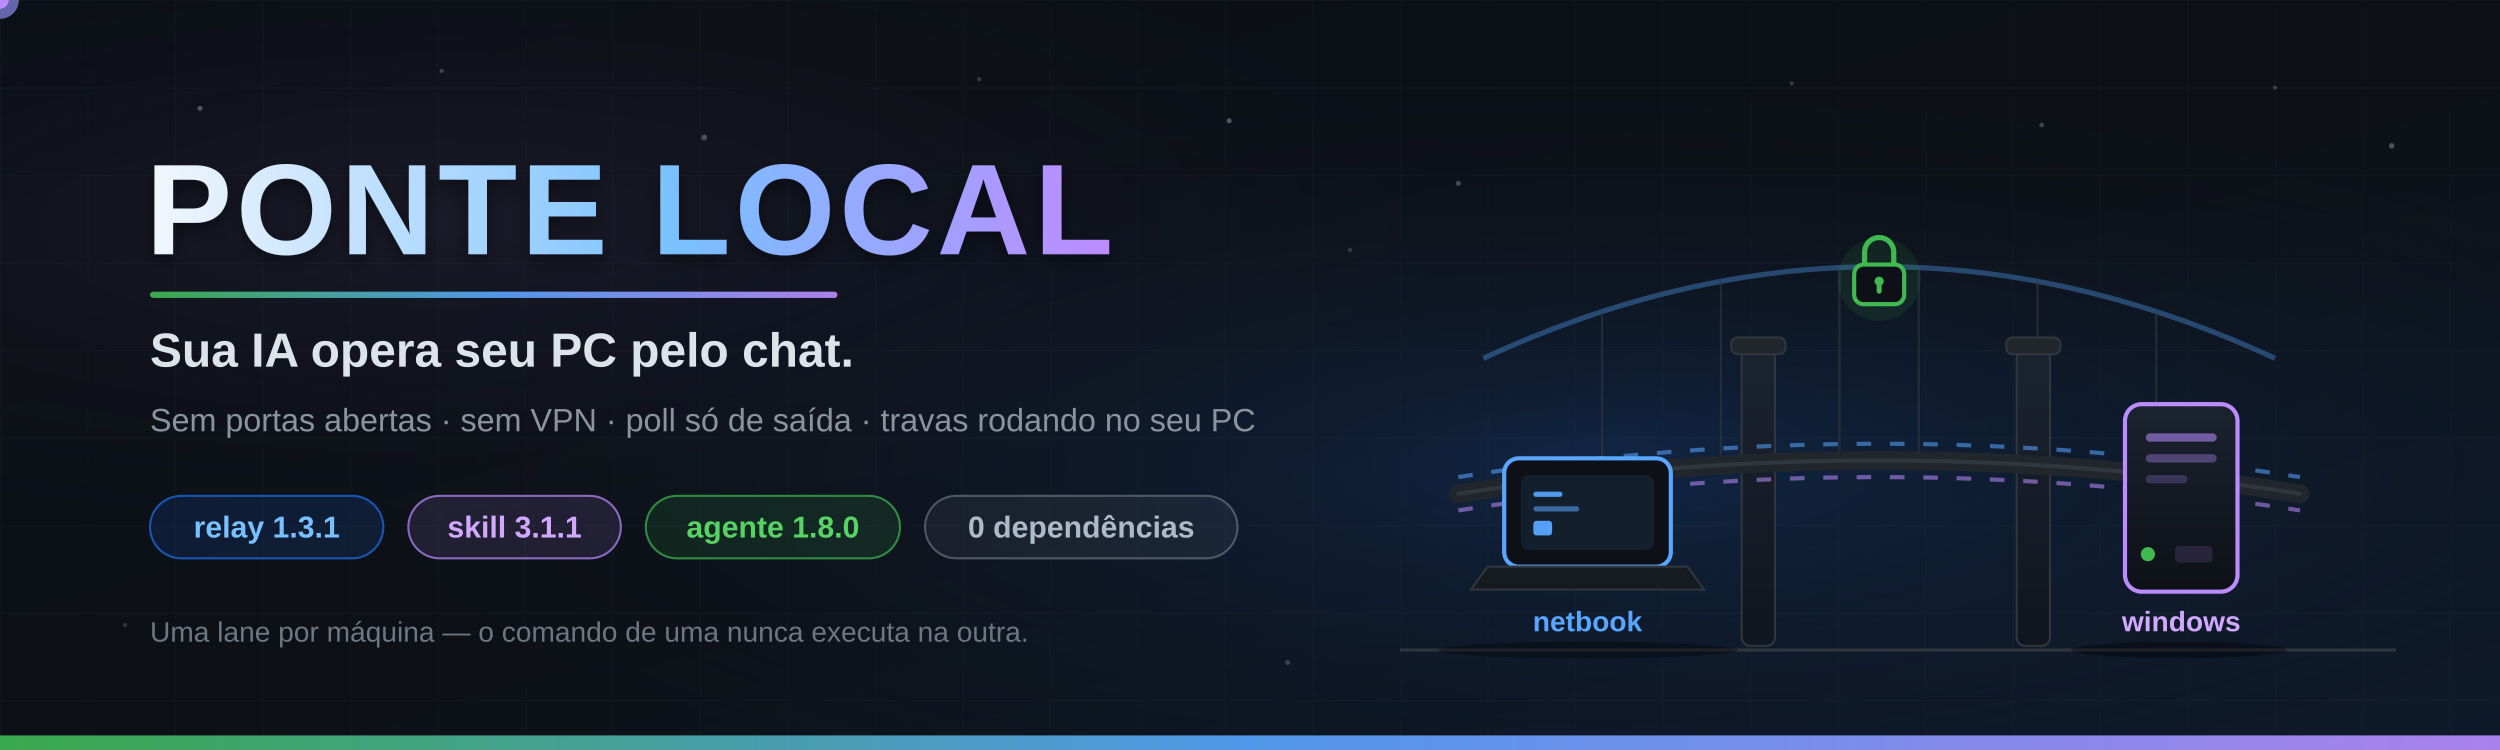
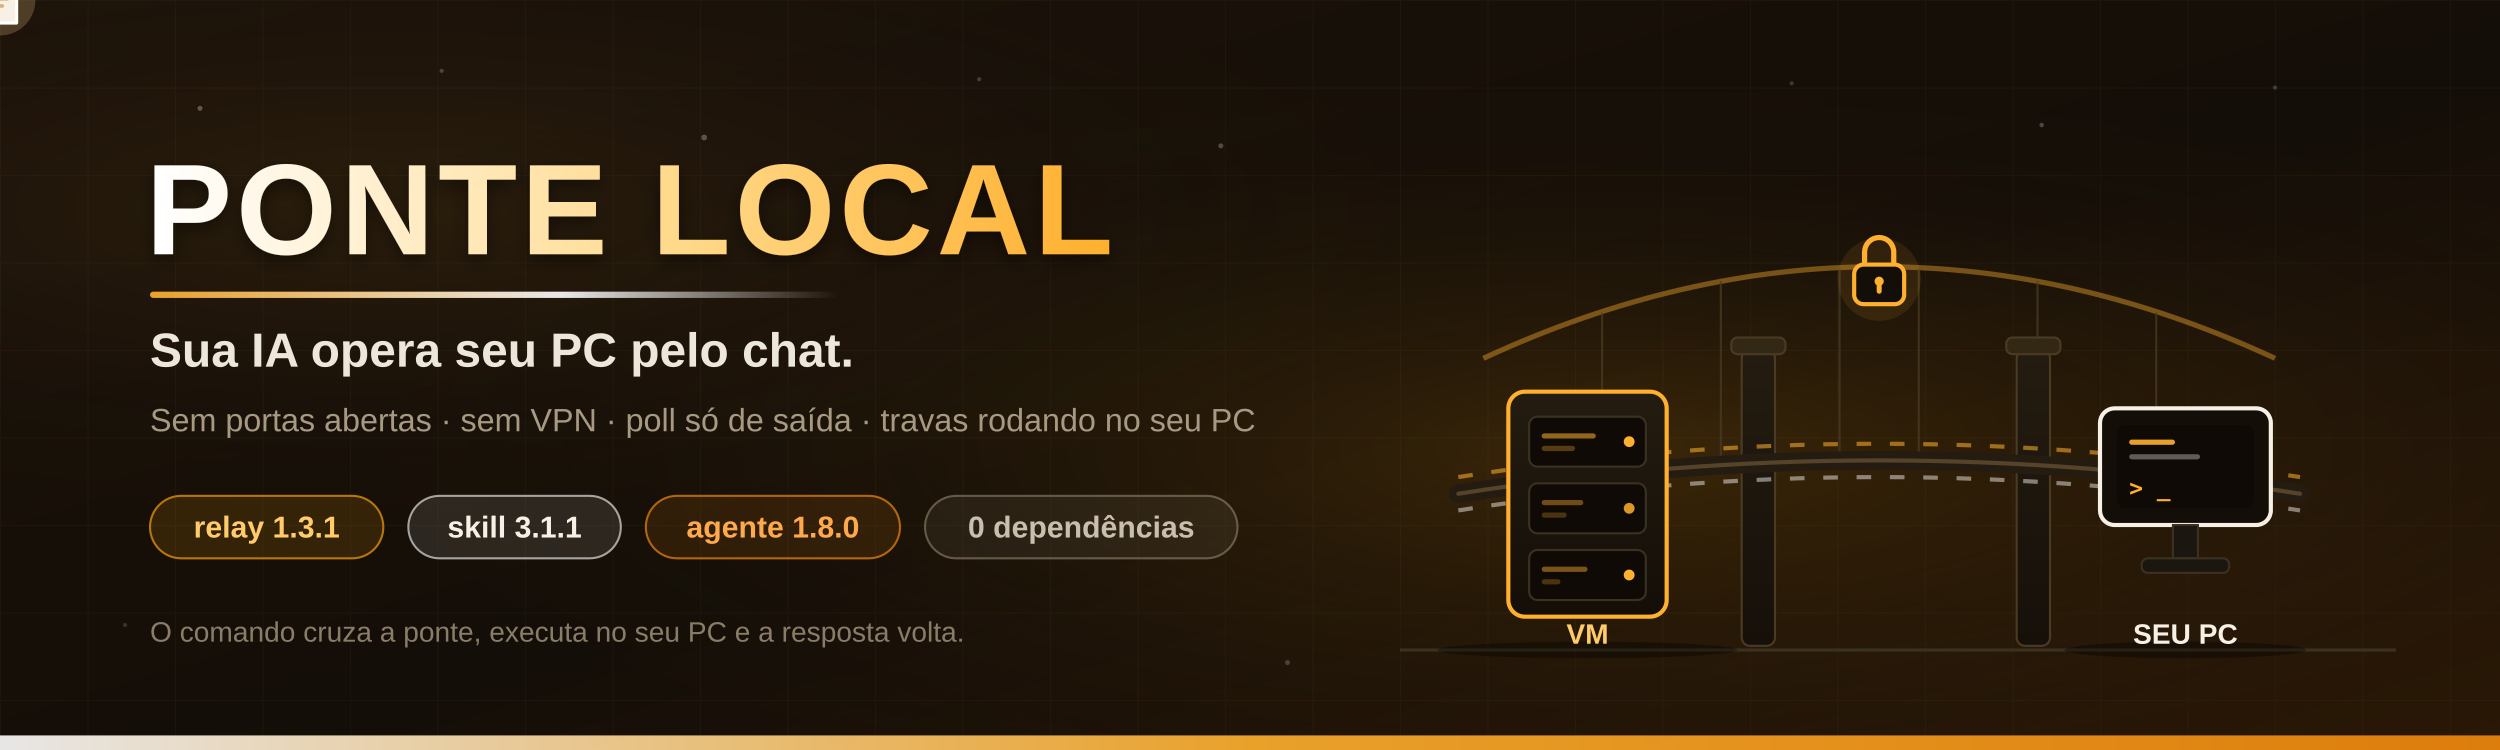
<svg xmlns="http://www.w3.org/2000/svg" xmlns:xlink="http://www.w3.org/1999/xlink" width="1200" height="360" viewBox="0 0 1200 360" role="img" aria-label="Ponte Local — sua IA opera seu PC pelo chat">
  <defs>
    <linearGradient id="bg" x1="0" y1="0" x2="1" y2="1">
-       <stop offset="0%" stop-color="#0b0f16" />
-       <stop offset="55%" stop-color="#0d1117" />
-       <stop offset="100%" stop-color="#0e1a2b" />
+       <stop offset="0%" stop-color="#1b1209" />
+       <stop offset="55%" stop-color="#140e08" />
+       <stop offset="100%" stop-color="#2a1806" />
    </linearGradient>
-     <radialGradient id="glowPonte" cx="64%" cy="62%" r="52%">
-       <stop offset="0%" stop-color="#1f6feb" stop-opacity="0.20" />
-       <stop offset="100%" stop-color="#0d1117" stop-opacity="0" />
+     <radialGradient id="brilhoPonte" cx="64%" cy="60%" r="52%">
+       <stop offset="0%" stop-color="#f59e0b" stop-opacity="0.16" />
+       <stop offset="100%" stop-color="#140e08" stop-opacity="0" />
    </radialGradient>
-     <radialGradient id="glowTexto" cx="18%" cy="30%" r="45%">
-       <stop offset="0%" stop-color="#bc8cff" stop-opacity="0.08" />
-       <stop offset="100%" stop-color="#0d1117" stop-opacity="0" />
+     <radialGradient id="brilhoTexto" cx="16%" cy="28%" r="45%">
+       <stop offset="0%" stop-color="#ffb02e" stop-opacity="0.08" />
+       <stop offset="100%" stop-color="#140e08" stop-opacity="0" />
    </radialGradient>
    <linearGradient id="titulo" x1="0" y1="0" x2="1" y2="0">
-       <stop offset="0%" stop-color="#f0f6fc" />
-       <stop offset="55%" stop-color="#79c0ff" />
-       <stop offset="100%" stop-color="#bc8cff" />
+       <stop offset="0%" stop-color="#ffffff" />
+       <stop offset="55%" stop-color="#ffd98a" />
+       <stop offset="100%" stop-color="#ffb02e" />
    </linearGradient>
    <linearGradient id="traco" x1="0" y1="0" x2="1" y2="0">
-       <stop offset="0%" stop-color="#3fb950" />
-       <stop offset="50%" stop-color="#58a6ff" />
-       <stop offset="100%" stop-color="#bc8cff" />
-       <stop offset="100%" stop-color="#bc8cff" stop-opacity="0" />
+       <stop offset="0%" stop-color="#ffb02e" />
+       <stop offset="60%" stop-color="#ffffff" />
+       <stop offset="100%" stop-color="#ffffff" stop-opacity="0" />
    </linearGradient>
    <linearGradient id="deckGrad" x1="0" y1="0" x2="1" y2="0">
-       <stop offset="0%" stop-color="#3fb950" />
-       <stop offset="50%" stop-color="#58a6ff" />
-       <stop offset="100%" stop-color="#bc8cff" />
-     </linearGradient>
-     <linearGradient id="torreGrad" x1="0" y1="0" x2="0" y2="1">
-       <stop offset="0%" stop-color="#1b2330" />
-       <stop offset="100%" stop-color="#0d1117" />
+       <stop offset="0%" stop-color="#ffffff" />
+       <stop offset="50%" stop-color="#ffb02e" />
+       <stop offset="100%" stop-color="#f0880c" />
    </linearGradient>
    <linearGradient id="pilarGrad" x1="0" y1="0" x2="0" y2="1">
-       <stop offset="0%" stop-color="#1b2330" />
-       <stop offset="100%" stop-color="#10161f" />
+       <stop offset="0%" stop-color="#241c10" />
+       <stop offset="100%" stop-color="#16100a" />
+     </linearGradient>
+     <linearGradient id="rackGrad" x1="0" y1="0" x2="0" y2="1">
+       <stop offset="0%" stop-color="#241c10" />
+       <stop offset="100%" stop-color="#140e08" />
    </linearGradient>
    <pattern id="grid" width="42" height="42" patternUnits="userSpaceOnUse">
-       <path d="M42 0H0V42" fill="none" stroke="#30363d" stroke-opacity="0.16" stroke-width="1" />
+       <path d="M42 0H0V42" fill="none" stroke="#504027" stroke-opacity="0.14" stroke-width="1" />
    </pattern>
    <filter id="sombraTitulo" x="-10%" y="-10%" width="120%" height="130%">
      <feDropShadow dx="0" dy="3" stdDeviation="4" flood-color="#000000" flood-opacity="0.45" />
    </filter>
  </defs>
  <rect width="1200" height="360" fill="url(#bg)" />
  <rect width="1200" height="360" fill="url(#grid)" />
-   <rect width="1200" height="360" fill="url(#glowPonte)" />
-   <rect width="1200" height="360" fill="url(#glowTexto)" />
-   <g fill="#e6edf3">
+   <rect width="1200" height="360" fill="url(#brilhoPonte)" />
+   <rect width="1200" height="360" fill="url(#brilhoTexto)" />
+   <g fill="#f7f1e5">
    <circle cx="96" cy="52" r="1.2" opacity="0.30" />
    <circle cx="212" cy="34" r="1" opacity="0.22" />
    <circle cx="338" cy="66" r="1.4" opacity="0.28">
      <animate attributeName="opacity" values="0.28;0.55;0.28" dur="3.4s" repeatCount="indefinite" />
    </circle>
    <circle cx="470" cy="38" r="1" opacity="0.20" />
-     <circle cx="590" cy="58" r="1.2" opacity="0.32">
-       <animate attributeName="opacity" values="0.32;0.12;0.32" dur="4.2s" repeatCount="indefinite" />
-     </circle>
-     <circle cx="648" cy="120" r="1" opacity="0.18" />
-     <circle cx="700" cy="88" r="1.2" opacity="0.26" />
-     <circle cx="1148" cy="70" r="1.3" opacity="0.30">
+     <circle cx="586" cy="70" r="1.2" opacity="0.26">
      <animate attributeName="opacity" values="0.30;0.6;0.30" dur="3.8s" repeatCount="indefinite" />
    </circle>
    <circle cx="1092" cy="42" r="1" opacity="0.20" />
    <circle cx="980" cy="60" r="1.1" opacity="0.24" />
    <circle cx="860" cy="40" r="1" opacity="0.18" />
    <circle cx="60" cy="300" r="1" opacity="0.16" />
    <circle cx="618" cy="318" r="1.2" opacity="0.20" />
  </g>
  <text x="70" y="122" font-family="'Segoe UI','Helvetica Neue',Arial,sans-serif" font-size="62" font-weight="800" letter-spacing="2" fill="url(#titulo)" filter="url(#sombraTitulo)">PONTE LOCAL</text>
  <rect x="72" y="140" width="330" height="3" rx="1.5" fill="url(#traco)" opacity="0.9" />
-   <text x="72" y="176" font-family="'Segoe UI','Helvetica Neue',Arial,sans-serif" font-size="23" font-weight="600" fill="#e6edf3" opacity="0.95">Sua IA opera seu PC pelo chat.</text>
-   <text x="72" y="207" font-family="'Segoe UI','Helvetica Neue',Arial,sans-serif" font-size="15.5" fill="#8b949e">Sem portas abertas · sem VPN · poll só de saída · travas rodando no seu PC</text>
+   <text x="72" y="176" font-family="'Segoe UI','Helvetica Neue',Arial,sans-serif" font-size="23" font-weight="600" fill="#f7f1e5" opacity="0.95">Sua IA opera seu PC pelo chat.</text>
+   <text x="72" y="207" font-family="'Segoe UI','Helvetica Neue',Arial,sans-serif" font-size="15.5" fill="#a89a82">Sem portas abertas · sem VPN · poll só de saída · travas rodando no seu PC</text>
  <g font-family="'Segoe UI','Helvetica Neue',Arial,sans-serif" font-size="14.5" font-weight="600">
-     <rect x="72" y="238" width="112" height="30" rx="15" fill="#1f6feb" fill-opacity="0.14" stroke="#1f6feb" stroke-opacity="0.7" />
-     <text x="128" y="258" text-anchor="middle" fill="#79c0ff">relay 1.3.1</text>
-     <rect x="196" y="238" width="102" height="30" rx="15" fill="#bc8cff" fill-opacity="0.12" stroke="#bc8cff" stroke-opacity="0.7" />
-     <text x="247" y="258" text-anchor="middle" fill="#d2a8ff">skill 3.1.1</text>
-     <rect x="310" y="238" width="122" height="30" rx="15" fill="#3fb950" fill-opacity="0.12" stroke="#3fb950" stroke-opacity="0.7" />
-     <text x="371" y="258" text-anchor="middle" fill="#56d364">agente 1.8.0</text>
-     <rect x="444" y="238" width="150" height="30" rx="15" fill="#8b949e" fill-opacity="0.10" stroke="#8b949e" stroke-opacity="0.5" />
-     <text x="519" y="258" text-anchor="middle" fill="#adbac7">0 dependências</text>
+     <rect x="72" y="238" width="112" height="30" rx="15" fill="#f59e0b" fill-opacity="0.14" stroke="#f59e0b" stroke-opacity="0.7" />
+     <text x="128" y="258" text-anchor="middle" fill="#ffcb6b">relay 1.3.1</text>
+     <rect x="196" y="238" width="102" height="30" rx="15" fill="#ffffff" fill-opacity="0.10" stroke="#ffffff" stroke-opacity="0.6" />
+     <text x="247" y="258" text-anchor="middle" fill="#f7f1e5">skill 3.1.1</text>
+     <rect x="310" y="238" width="122" height="30" rx="15" fill="#f0880c" fill-opacity="0.12" stroke="#f0880c" stroke-opacity="0.7" />
+     <text x="371" y="258" text-anchor="middle" fill="#ffa94d">agente 1.8.0</text>
+     <rect x="444" y="238" width="150" height="30" rx="15" fill="#a89a82" fill-opacity="0.10" stroke="#a89a82" stroke-opacity="0.5" />
+     <text x="519" y="258" text-anchor="middle" fill="#c9bfae">0 dependências</text>
  </g>
-   <text x="72" y="308" font-family="'Segoe UI','Helvetica Neue',Arial,sans-serif" font-size="13.5" fill="#6e7681">Uma lane por máquina — o comando de uma nunca executa na outra.</text>
-   <line x1="672" y1="312" x2="1150" y2="312" stroke="#30363d" stroke-width="1.5" />
+   <text x="72" y="308" font-family="'Segoe UI','Helvetica Neue',Arial,sans-serif" font-size="13.5" fill="#8a7d68">O comando cruza a ponte, executa no seu PC e a resposta volta.</text>
+   <line x1="672" y1="312" x2="1150" y2="312" stroke="#3a3121" stroke-width="1.5" />
  <ellipse cx="762" cy="312" rx="72" ry="4" fill="#000000" opacity="0.35" />
-   <ellipse cx="1046" cy="312" rx="52" ry="4" fill="#000000" opacity="0.35" />
-   <path d="M712,172 Q902,84 1092,172" fill="none" stroke="#58a6ff" stroke-opacity="0.35" stroke-width="2.5" />
-   <g stroke="#30363d" stroke-width="1" opacity="0.65">
+   <ellipse cx="1049" cy="312" rx="58" ry="4" fill="#000000" opacity="0.35" />
+   <path d="M712,172 Q902,84 1092,172" fill="none" stroke="#ffb02e" stroke-opacity="0.40" stroke-width="2.5" />
+   <g stroke="#4a3b22" stroke-width="1" opacity="0.75">
    <line x1="769" y1="150" x2="769" y2="226" />
    <line x1="826" y1="135" x2="826" y2="221" />
    <line x1="883" y1="129" x2="883" y2="218" />
    <line x1="921" y1="129" x2="921" y2="218" />
    <line x1="978" y1="135" x2="978" y2="221" />
    <line x1="1035" y1="150" x2="1035" y2="226" />
  </g>
  <g>
-     <rect x="836" y="168" width="16" height="142" rx="4" fill="url(#pilarGrad)" stroke="#30363d" />
-     <rect x="968" y="168" width="16" height="142" rx="4" fill="url(#pilarGrad)" stroke="#30363d" />
-     <rect x="831" y="162" width="26" height="8" rx="3" fill="#21262d" stroke="#30363d" />
-     <rect x="963" y="162" width="26" height="8" rx="3" fill="#21262d" stroke="#30363d" />
+     <rect x="836" y="168" width="16" height="142" rx="4" fill="url(#pilarGrad)" stroke="#4a3b22" />
+     <rect x="968" y="168" width="16" height="142" rx="4" fill="url(#pilarGrad)" stroke="#4a3b22" />
+     <rect x="831" y="162" width="26" height="8" rx="3" fill="#332814" stroke="#4a3b22" />
+     <rect x="963" y="162" width="26" height="8" rx="3" fill="#332814" stroke="#4a3b22" />
  </g>
-   <path id="deckBase" d="M700,237 Q902,205 1104,237" fill="none" stroke="#21262d" stroke-width="9" stroke-linecap="round" />
-   <path d="M700,237 Q902,205 1104,237" fill="none" stroke="#30363d" stroke-width="2" stroke-linecap="round" />
-   <path id="laneA" d="M700,229 Q902,197 1104,229" fill="none" stroke="#58a6ff" stroke-opacity="0.55" stroke-width="2" stroke-dasharray="7 9" />
-   <path id="laneB" d="M700,245 Q902,213 1104,245" fill="none" stroke="#bc8cff" stroke-opacity="0.55" stroke-width="2" stroke-dasharray="7 9" />
+   <path d="M700,237 Q902,205 1104,237" fill="none" stroke="#241c10" stroke-width="9" stroke-linecap="round" />
+   <path d="M700,237 Q902,205 1104,237" fill="none" stroke="#55432a" stroke-width="2" stroke-linecap="round" />
+   <path id="laneIda" d="M700,229 Q902,197 1104,229" fill="none" stroke="#ffb02e" stroke-opacity="0.55" stroke-width="2" stroke-dasharray="7 9" />
+   <path id="laneVolta" d="M700,245 Q902,213 1104,245" fill="none" stroke="#ffffff" stroke-opacity="0.45" stroke-width="2" stroke-dasharray="7 9" />
+   <path id="vaiInv" d="M780,219.2 Q914.9,206 1049.8,221.6" fill="none" />
+   <path id="voltaInv" d="M1049.8,237.6 Q914.9,222 780,235.2" fill="none" />
  <g>
-     <g>
-       <circle r="9" fill="#58a6ff" opacity="0.16" />
-       <circle r="4" fill="#58a6ff" />
-       <animateMotion dur="7.2s" repeatCount="indefinite" begin="0s">
-         <mpath xlink:href="#laneA" href="#laneA" />
-       </animateMotion>
-     </g>
-     <g>
-       <circle r="9" fill="#58a6ff" opacity="0.16" />
-       <circle r="4" fill="#58a6ff" />
-       <animateMotion dur="7.2s" repeatCount="indefinite" begin="-2.4s">
-         <mpath xlink:href="#laneA" href="#laneA" />
-       </animateMotion>
-     </g>
-     <g>
-       <circle r="9" fill="#58a6ff" opacity="0.16" />
-       <circle r="4" fill="#58a6ff" />
-       <animateMotion dur="7.2s" repeatCount="indefinite" begin="-4.8s">
-         <mpath xlink:href="#laneA" href="#laneA" />
-       </animateMotion>
-     </g>
+     <circle r="17" fill="#ffb02e" opacity="0.14">
+       <animate attributeName="opacity" values="0.14;0.30;0.14" dur="2.2s" repeatCount="indefinite" />
+     </circle>
+     <path d="M-8,-11 H2 L8,-5 V11 H-8 Z" fill="#ffb02e" stroke="#ffd98a" stroke-width="1.4" stroke-linejoin="round" />
+     <path d="M2,-11 V-5 H8" fill="none" stroke="#8a5a10" stroke-width="1.4" stroke-linejoin="round" />
+     <rect x="-4.5" y="-1.5" width="9" height="1.7" rx="0.85" fill="#5c3a06" opacity="0.7" />
+     <rect x="-4.5" y="2" width="6.5" height="1.7" rx="0.85" fill="#5c3a06" opacity="0.45" />
+     <animateMotion dur="5.5s" repeatCount="indefinite" begin="-2s" rotate="0">
+       <mpath xlink:href="#vaiInv" href="#vaiInv" />
+     </animateMotion>
  </g>
  <g>
-     <g>
-       <circle r="9" fill="#bc8cff" opacity="0.16" />
-       <circle r="4" fill="#bc8cff" />
-       <animateMotion dur="8.6s" repeatCount="indefinite" begin="-1.2s">
-         <mpath xlink:href="#laneB" href="#laneB" />
-       </animateMotion>
-     </g>
-     <g>
-       <circle r="9" fill="#bc8cff" opacity="0.16" />
-       <circle r="4" fill="#bc8cff" />
-       <animateMotion dur="8.6s" repeatCount="indefinite" begin="-4.0s">
-         <mpath xlink:href="#laneB" href="#laneB" />
-       </animateMotion>
-     </g>
-     <g>
-       <circle r="9" fill="#bc8cff" opacity="0.16" />
-       <circle r="4" fill="#bc8cff" />
-       <animateMotion dur="8.6s" repeatCount="indefinite" begin="-6.8s">
-         <mpath xlink:href="#laneB" href="#laneB" />
-       </animateMotion>
-     </g>
+     <circle r="17" fill="#ffffff" opacity="0.10">
+       <animate attributeName="opacity" values="0.10;0.22;0.10" dur="2.2s" repeatCount="indefinite" />
+     </circle>
+     <path d="M-8,-11 H2 L8,-5 V11 H-8 Z" fill="#f7f1e5" stroke="#ffffff" stroke-width="1.4" stroke-linejoin="round" />
+     <path d="M2,-11 V-5 H8" fill="none" stroke="#b9ab8d" stroke-width="1.4" stroke-linejoin="round" />
+     <rect x="-4.5" y="-1.5" width="9" height="1.7" rx="0.85" fill="#c46a08" opacity="0.8" />
+     <rect x="-4.5" y="2" width="6.5" height="1.7" rx="0.85" fill="#c46a08" opacity="0.5" />
+     <animateMotion dur="5.5s" repeatCount="indefinite" begin="-4.7s" rotate="0">
+       <mpath xlink:href="#voltaInv" href="#voltaInv" />
+     </animateMotion>
  </g>
  <g>
-     <circle cx="902" cy="134" r="20" fill="#3fb950" opacity="0.10">
+     <circle cx="902" cy="134" r="20" fill="#ffb02e" opacity="0.10">
      <animate attributeName="opacity" values="0.10;0.22;0.10" dur="3s" repeatCount="indefinite" />
    </circle>
-     <path d="M895,128 v-7 a7,7 0 0 1 14,0 v7" fill="none" stroke="#3fb950" stroke-width="2.5" />
-     <rect x="890" y="127" width="24" height="19" rx="4.5" fill="#0d1117" stroke="#3fb950" stroke-width="2" />
-     <circle cx="902" cy="135" r="2.2" fill="#3fb950" />
-     <rect x="900.8" y="136" width="2.4" height="5" rx="1.2" fill="#3fb950" />
+     <path d="M895,128 v-7 a7,7 0 0 1 14,0 v7" fill="none" stroke="#ffb02e" stroke-width="2.5" />
+     <rect x="890" y="127" width="24" height="19" rx="4.5" fill="#140e08" stroke="#ffb02e" stroke-width="2" />
+     <circle cx="902" cy="135" r="2.2" fill="#ffb02e" />
+     <rect x="900.8" y="136" width="2.4" height="5" rx="1.2" fill="#ffb02e" />
  </g>
  <g>
-     <rect x="722" y="220" width="80" height="52" rx="7" fill="#0d1117" stroke="#58a6ff" stroke-width="2" />
-     <rect x="730" y="228" width="64" height="36" rx="4" fill="#58a6ff" fill-opacity="0.10" />
-     <rect x="736" y="236" width="14" height="2.5" rx="1.25" fill="#58a6ff" opacity="0.9" />
-     <rect x="736" y="243" width="22" height="2.5" rx="1.25" fill="#58a6ff" opacity="0.55" />
-     <rect x="736" y="250" width="9" height="7" rx="1.5" fill="#58a6ff" opacity="0.95">
-       <animate attributeName="opacity" values="1;0.25;1" dur="1.1s" repeatCount="indefinite" />
-     </rect>
-     <path d="M714,272 L810,272 L818,283 L706,283 Z" fill="#161b22" stroke="#30363d" />
-     <text x="762" y="303" text-anchor="middle" font-family="'Segoe UI','Helvetica Neue',Arial,sans-serif" font-size="13.5" font-weight="600" fill="#58a6ff">netbook</text>
+     <rect x="724" y="188" width="76" height="108" rx="8" fill="url(#rackGrad)" stroke="#ffb02e" stroke-width="2" />
+     <rect x="734" y="200" width="56" height="24" rx="4" fill="#0f0a06" stroke="#3a3121" />
+     <rect x="740" y="208" width="26" height="2.5" rx="1.25" fill="#ffb02e" opacity="0.55" />
+     <rect x="740" y="214" width="16" height="2.5" rx="1.25" fill="#ffb02e" opacity="0.30" />
+     <circle cx="782" cy="212" r="2.6" fill="#ffb02e">
+       <animate attributeName="opacity" values="1;0.3;1" dur="1.6s" repeatCount="indefinite" />
+     </circle>
+     <rect x="734" y="232" width="56" height="24" rx="4" fill="#0f0a06" stroke="#3a3121" />
+     <rect x="740" y="240" width="20" height="2.5" rx="1.25" fill="#ffb02e" opacity="0.40" />
+     <rect x="740" y="246" width="12" height="2.5" rx="1.25" fill="#ffb02e" opacity="0.25" />
+     <circle cx="782" cy="244" r="2.6" fill="#ffb02e" opacity="0.85" />
+     <rect x="734" y="264" width="56" height="24" rx="4" fill="#0f0a06" stroke="#3a3121" />
+     <rect x="740" y="272" width="22" height="2.5" rx="1.25" fill="#ffb02e" opacity="0.45" />
+     <rect x="740" y="278" width="9" height="2.5" rx="1.25" fill="#ffb02e" opacity="0.25" />
+     <circle cx="782" cy="276" r="2.6" fill="#ffb02e">
+       <animate attributeName="opacity" values="0.6;1;0.6" dur="2.4s" repeatCount="indefinite" />
+     </circle>
+     <text x="762" y="309" text-anchor="middle" font-family="'Segoe UI','Helvetica Neue',Arial,sans-serif" font-size="13.5" font-weight="600" fill="#ffcb6b">VM</text>
  </g>
  <g>
-     <rect x="1020" y="194" width="54" height="90" rx="8" fill="url(#torreGrad)" stroke="#bc8cff" stroke-width="2" />
-     <rect x="1030" y="208" width="34" height="4" rx="2" fill="#bc8cff" opacity="0.55" />
-     <rect x="1030" y="218" width="34" height="4" rx="2" fill="#bc8cff" opacity="0.35" />
-     <rect x="1030" y="228" width="20" height="4" rx="2" fill="#bc8cff" opacity="0.22" />
-     <circle cx="1031" cy="266" r="3.4" fill="#3fb950">
-       <animate attributeName="opacity" values="1;0.35;1" dur="2.2s" repeatCount="indefinite" />
-     </circle>
-     <rect x="1044" y="262" width="18" height="8" rx="2" fill="#bc8cff" opacity="0.14" />
-     <text x="1047" y="303" text-anchor="middle" font-family="'Segoe UI','Helvetica Neue',Arial,sans-serif" font-size="13.5" font-weight="600" fill="#d2a8ff">windows</text>
+     <rect x="1008" y="196" width="82" height="56" rx="7" fill="#140e08" stroke="#f7f1e5" stroke-width="2" />
+     <rect x="1016" y="204" width="66" height="40" rx="4" fill="#0f0a06" />
+     <rect x="1022" y="211" width="22" height="2.5" rx="1.25" fill="#ffb02e" opacity="0.9" />
+     <rect x="1022" y="218" width="34" height="2.5" rx="1.25" fill="#f7f1e5" opacity="0.35" />
+     <text x="1022" y="238" font-family="'Cascadia Code','Consolas',monospace" font-size="11" font-weight="600" fill="#ffb02e">&gt; <tspan>
+         <animate attributeName="fill" values="#ffb02e;#0f0a06;#ffb02e" dur="1.1s" repeatCount="indefinite" />_</tspan>
+     </text>
+     <rect x="1043" y="252" width="12" height="16" fill="#1c1610" stroke="#3a3121" />
+     <rect x="1028" y="268" width="42" height="7" rx="3" fill="#1c1610" stroke="#3a3121" />
+     <text x="1049" y="309" text-anchor="middle" font-family="'Segoe UI','Helvetica Neue',Arial,sans-serif" font-size="13.5" font-weight="600" fill="#f7f1e5">SEU PC</text>
  </g>
  <rect x="0" y="353" width="1200" height="7" fill="url(#deckGrad)" opacity="0.9" />
</svg>
